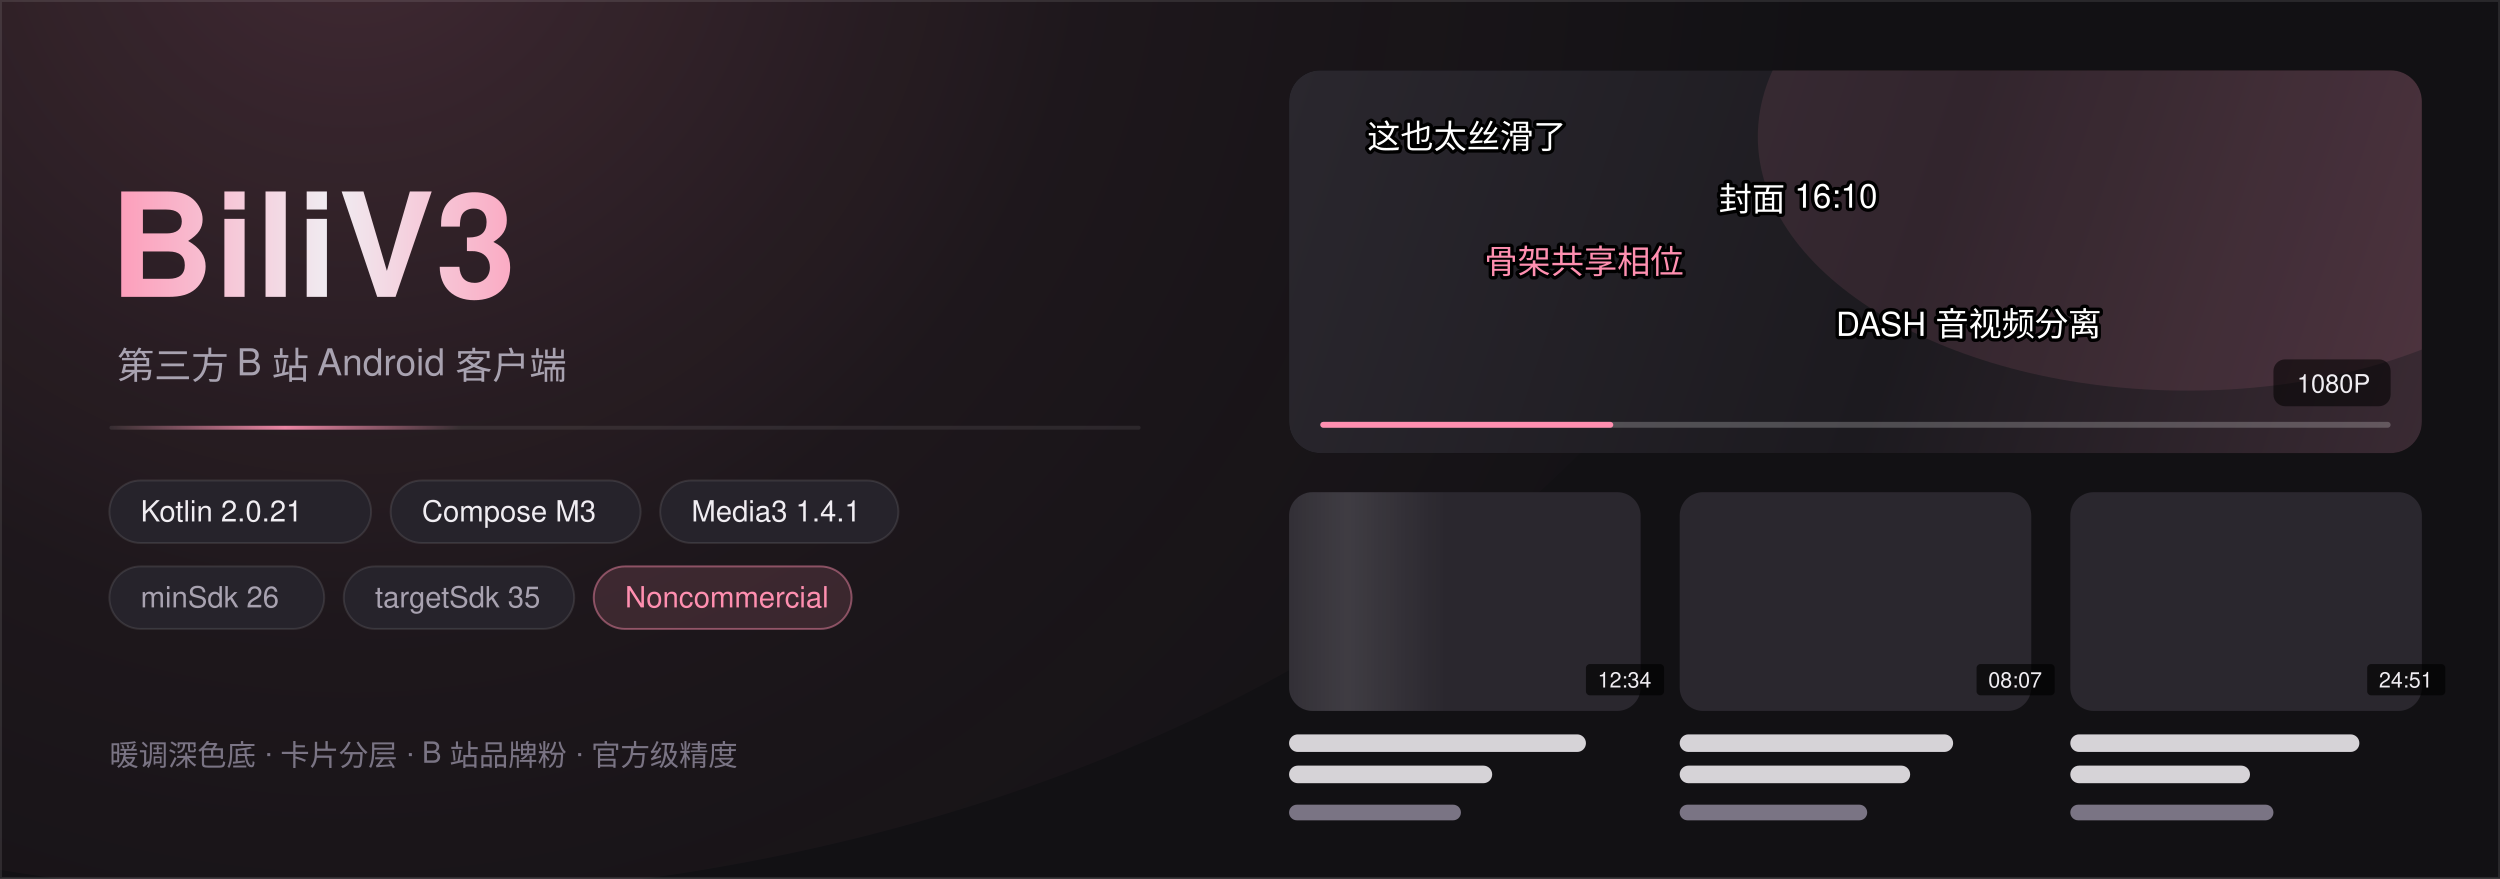
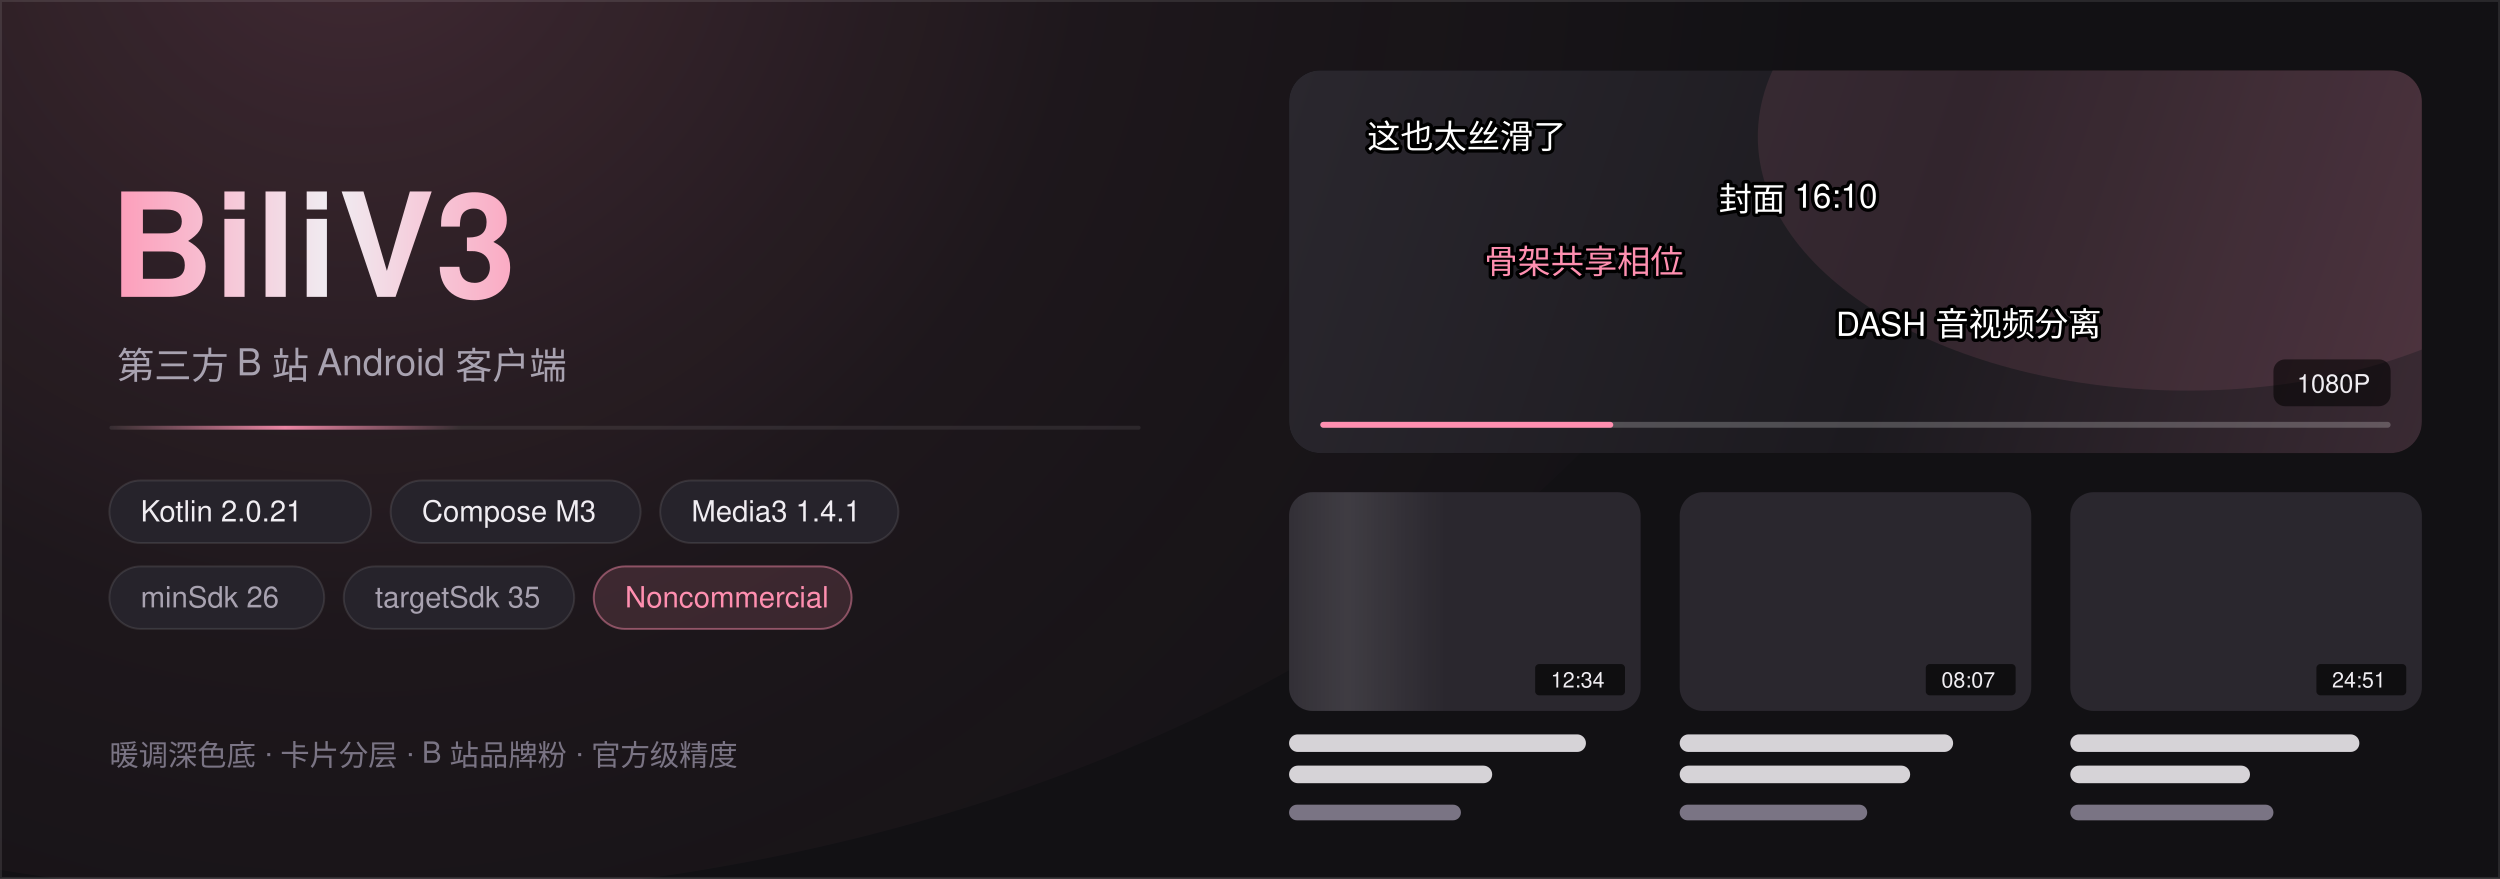
<svg xmlns="http://www.w3.org/2000/svg" viewBox="0 0 1280 450" width="1280" height="450" role="img" aria-label="BiliV3 — 第三方 B 站 Android 客户端。左侧为字标与技术栈，右侧为首页与播放器的界面示意，含弹幕与骨架微光动效。">
  <defs>
    <radialGradient id="glow" gradientUnits="userSpaceOnUse" cx="180" cy="-60" r="760">
      <stop offset="0" stop-color="#FF8FB0" stop-opacity="0.20" />
      <stop offset="0.5" stop-color="#FF8FB0" stop-opacity="0.05" />
      <stop offset="1" stop-color="#FF8FB0" stop-opacity="0" />
    </radialGradient>
    <linearGradient id="word" gradientUnits="userSpaceOnUse" x1="40" y1="0" x2="300" y2="0">
      <stop offset="0" stop-color="#FF8FB0" />
      <stop offset="0.5" stop-color="#F0EDF2" />
      <stop offset="1" stop-color="#FF8FB0" />
      <animate attributeName="x1" values="20;900;20" dur="8s" repeatCount="indefinite" />
      <animate attributeName="x2" values="300;1180;300" dur="8s" repeatCount="indefinite" />
    </linearGradient>
    <linearGradient id="shimmer" gradientUnits="userSpaceOnUse" x1="56" y1="0" x2="236" y2="0">
      <stop offset="0" stop-color="#FF8FB0" stop-opacity="0" />
      <stop offset="0.5" stop-color="#FF8FB0" stop-opacity="0.90" />
      <stop offset="1" stop-color="#FF8FB0" stop-opacity="0" />
      <animate attributeName="x1" values="56;1224" dur="3.2s" repeatCount="indefinite" />
      <animate attributeName="x2" values="236;1404" dur="3.2s" repeatCount="indefinite" />
    </linearGradient>
    <linearGradient id="coverShim" gradientUnits="userSpaceOnUse" x1="640" y1="0" x2="740" y2="0">
      <stop offset="0" stop-color="#FFFFFF" stop-opacity="0" />
      <stop offset="0.5" stop-color="#FFFFFF" stop-opacity="0.10" />
      <stop offset="1" stop-color="#FFFFFF" stop-opacity="0" />
      <animate attributeName="x1" values="640;1260" dur="2.6s" repeatCount="indefinite" />
      <animate attributeName="x2" values="740;1360" dur="2.6s" repeatCount="indefinite" />
    </linearGradient>
    <linearGradient id="scene" gradientUnits="userSpaceOnUse" x1="660" y1="36" x2="1240" y2="232">
      <stop offset="0" stop-color="#2A272E" />
      <stop offset="0.55" stop-color="#1C1A1F" />
      <stop offset="1" stop-color="#3A2A33" />
    </linearGradient>
    <clipPath id="playerClip">
      <rect x="660" y="36" width="580" height="196" rx="16" />
    </clipPath>
  </defs>
  <rect width="1280" height="450" fill="#121114" />
  <ellipse cx="180" cy="-60" rx="760" ry="520" fill="url(#glow)">
    <animate attributeName="opacity" values="1;0.6;1" dur="9s" repeatCount="indefinite" />
  </ellipse>
  <text x="56" y="152" font-family="'Segoe UI','Helvetica Neue',Helvetica,Arial,sans-serif" font-size="74" font-weight="700" letter-spacing="0.5" fill="url(#word)">BiliV3</text>
  <text x="60" y="194" font-family="'Microsoft YaHei','PingFang SC','Segoe UI',Helvetica,Arial,sans-serif" font-size="19" fill="#A8A2B0">第三方 B 站 Android 客户端</text>
  <rect x="56" y="218" width="528" height="2" rx="1" fill="#FFFFFF" fill-opacity="0.08" />
  <rect x="56" y="218" width="528" height="2" rx="1" fill="url(#shimmer)" />
  <g font-family="'Segoe UI',Helvetica,Arial,sans-serif" font-size="15">
    <rect x="56" y="246" width="134" height="32" rx="16" fill="#26232B" stroke="#FFFFFF" stroke-opacity="0.10" />
    <text x="72" y="267" fill="#F0EDF2">Kotlin 2.0.21</text>
    <rect x="200" y="246" width="128" height="32" rx="16" fill="#26232B" stroke="#FFFFFF" stroke-opacity="0.10" />
    <text x="216" y="267" fill="#F0EDF2">Compose M3</text>
    <rect x="338" y="246" width="122" height="32" rx="16" fill="#26232B" stroke="#FFFFFF" stroke-opacity="0.10" />
    <text x="354" y="267" fill="#F0EDF2">Media3 1.4.1</text>
    <rect x="56" y="290" width="110" height="32" rx="16" fill="#26232B" stroke="#FFFFFF" stroke-opacity="0.10" />
    <text x="72" y="311" fill="#A8A2B0">minSdk 26</text>
    <rect x="176" y="290" width="118" height="32" rx="16" fill="#26232B" stroke="#FFFFFF" stroke-opacity="0.10" />
    <text x="192" y="311" fill="#A8A2B0">targetSdk 35</text>
    <rect x="304" y="290" width="132" height="32" rx="16" fill="#FF8FB0" fill-opacity="0.14" stroke="#FF8FB0" stroke-opacity="0.45" />
    <text x="320" y="311" fill="#FF8FB0">Noncommercial</text>
  </g>
  <text x="56" y="392" font-family="'Microsoft YaHei','PingFang SC','Segoe UI',Helvetica,Arial,sans-serif" font-size="15" fill="#7A7484">暖调深色底 · 卡片分层 · B 站品牌粉 · 官方级精度</text>
  <g clip-path="url(#playerClip)">
    <rect x="660" y="36" width="580" height="196" fill="#000000" />
    <rect x="660" y="36" width="580" height="196" fill="url(#scene)" />
    <ellipse cx="1120" cy="70" rx="220" ry="130" fill="#FF8FB0" fill-opacity="0.10" />
    <g font-family="'Microsoft YaHei','PingFang SC','Segoe UI',Helvetica,Arial,sans-serif" font-size="17" fill="#FFFFFF" stroke="#000000" stroke-width="3.5" stroke-linejoin="round" paint-order="stroke">
      <text x="700" y="76">这也太丝滑了
        <animateTransform attributeName="transform" type="translate" values="580 0;-560 0" dur="9s" begin="-1s" repeatCount="indefinite" />
      </text>
      <text x="880" y="108">封面 16:10
        <animateTransform attributeName="transform" type="translate" values="400 0;-740 0" dur="12s" begin="-7s" repeatCount="indefinite" />
      </text>
      <text x="760" y="140" fill="#FF8FB0">骨架共享相位
        <animateTransform attributeName="transform" type="translate" values="520 0;-620 0" dur="10.5s" begin="-4s" repeatCount="indefinite" />
      </text>
      <text x="940" y="172">DASH 音视频分离
        <animateTransform attributeName="transform" type="translate" values="340 0;-800 0" dur="13.5s" begin="-10s" repeatCount="indefinite" />
      </text>
    </g>
    <rect x="1164" y="184" width="60" height="24" rx="6" fill="#000000" fill-opacity="0.55" />
    <text x="1176" y="201" font-family="'Segoe UI',Helvetica,Arial,sans-serif" font-size="13" fill="#F0EDF2">1080P</text>
    <rect x="676" y="216" width="548" height="3" rx="1.5" fill="#FFFFFF" fill-opacity="0.22" />
    <rect x="676" y="216" width="150" height="3" rx="1.5" fill="#FF8FB0">
      <animate attributeName="width" values="150;430;150" dur="14s" repeatCount="indefinite" />
    </rect>
  </g>
  <g>
    <rect x="660" y="252" width="180" height="112" rx="12" fill="#2A272E" />
    <rect x="660" y="252" width="180" height="112" rx="12" fill="url(#coverShim)" />
-     <rect x="812" y="340" width="40" height="16" rx="2" fill="#000000" fill-opacity="0.65" />
-     <text x="818" y="352" font-family="'Segoe UI',Helvetica,Arial,sans-serif" font-size="11" fill="#F0EDF2">12:34</text>
+     <rect x="786" y="340" width="46" height="16" rx="2" fill="#000000" fill-opacity="0.65" />
+     <text x="794" y="352" font-family="'Segoe UI',Helvetica,Arial,sans-serif" font-size="11" fill="#F0EDF2">12:34</text>
    <rect x="660" y="376" width="152" height="9" rx="4.5" fill="#F0EDF2" fill-opacity="0.88" />
    <rect x="660" y="392" width="104" height="9" rx="4.5" fill="#F0EDF2" fill-opacity="0.88" />
    <rect x="660" y="412" width="88" height="8" rx="4" fill="#7A7484" />
    <rect x="860" y="252" width="180" height="112" rx="12" fill="#2A272E" />
    <rect x="860" y="252" width="180" height="112" rx="12" fill="url(#coverShim)" />
-     <rect x="1012" y="340" width="40" height="16" rx="2" fill="#000000" fill-opacity="0.65" />
-     <text x="1018" y="352" font-family="'Segoe UI',Helvetica,Arial,sans-serif" font-size="11" fill="#F0EDF2">08:07</text>
+     <rect x="986" y="340" width="46" height="16" rx="2" fill="#000000" fill-opacity="0.65" />
+     <text x="994" y="352" font-family="'Segoe UI',Helvetica,Arial,sans-serif" font-size="11" fill="#F0EDF2">08:07</text>
    <rect x="860" y="376" width="140" height="9" rx="4.5" fill="#F0EDF2" fill-opacity="0.88" />
    <rect x="860" y="392" width="118" height="9" rx="4.5" fill="#F0EDF2" fill-opacity="0.88" />
    <rect x="860" y="412" width="96" height="8" rx="4" fill="#7A7484" />
    <rect x="1060" y="252" width="180" height="112" rx="12" fill="#2A272E" />
    <rect x="1060" y="252" width="180" height="112" rx="12" fill="url(#coverShim)" />
-     <rect x="1212" y="340" width="40" height="16" rx="2" fill="#000000" fill-opacity="0.65" />
-     <text x="1218" y="352" font-family="'Segoe UI',Helvetica,Arial,sans-serif" font-size="11" fill="#F0EDF2">24:51</text>
+     <rect x="1186" y="340" width="46" height="16" rx="2" fill="#000000" fill-opacity="0.65" />
+     <text x="1194" y="352" font-family="'Segoe UI',Helvetica,Arial,sans-serif" font-size="11" fill="#F0EDF2">24:51</text>
    <rect x="1060" y="376" width="148" height="9" rx="4.5" fill="#F0EDF2" fill-opacity="0.88" />
    <rect x="1060" y="392" width="92" height="9" rx="4.5" fill="#F0EDF2" fill-opacity="0.88" />
    <rect x="1060" y="412" width="104" height="8" rx="4" fill="#7A7484" />
  </g>
  <rect x="0.5" y="0.5" width="1279" height="449" fill="none" stroke="#FFFFFF" stroke-opacity="0.10" />
</svg>
